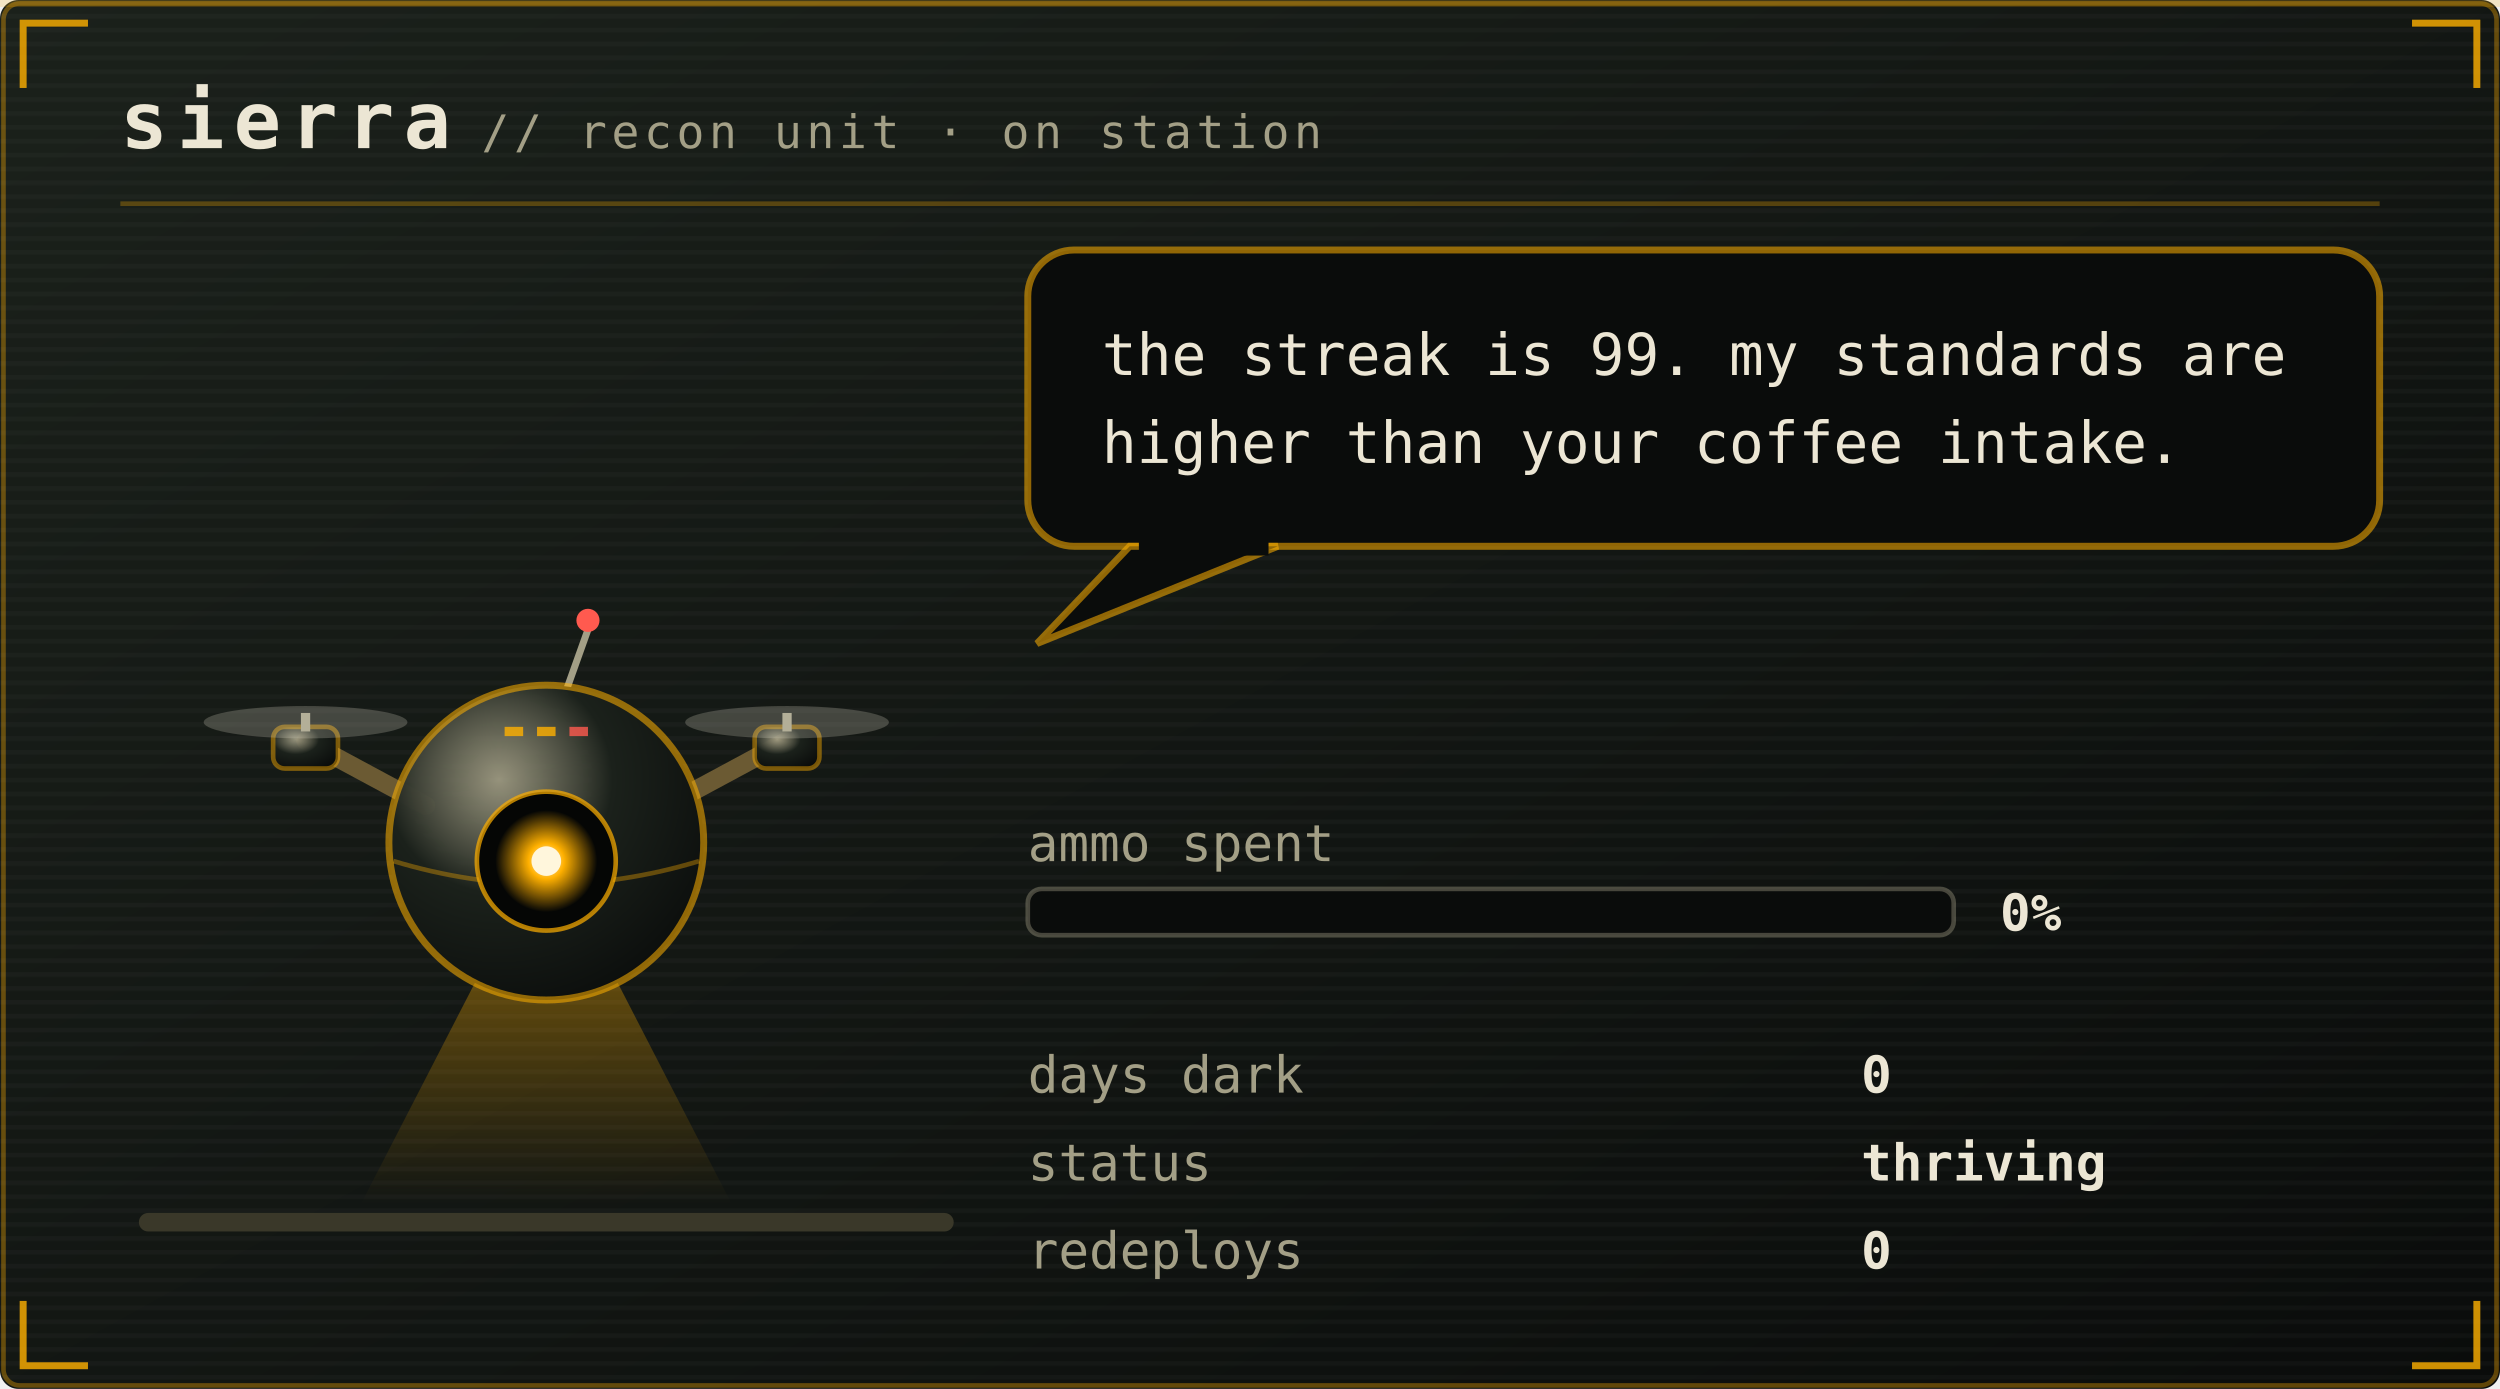
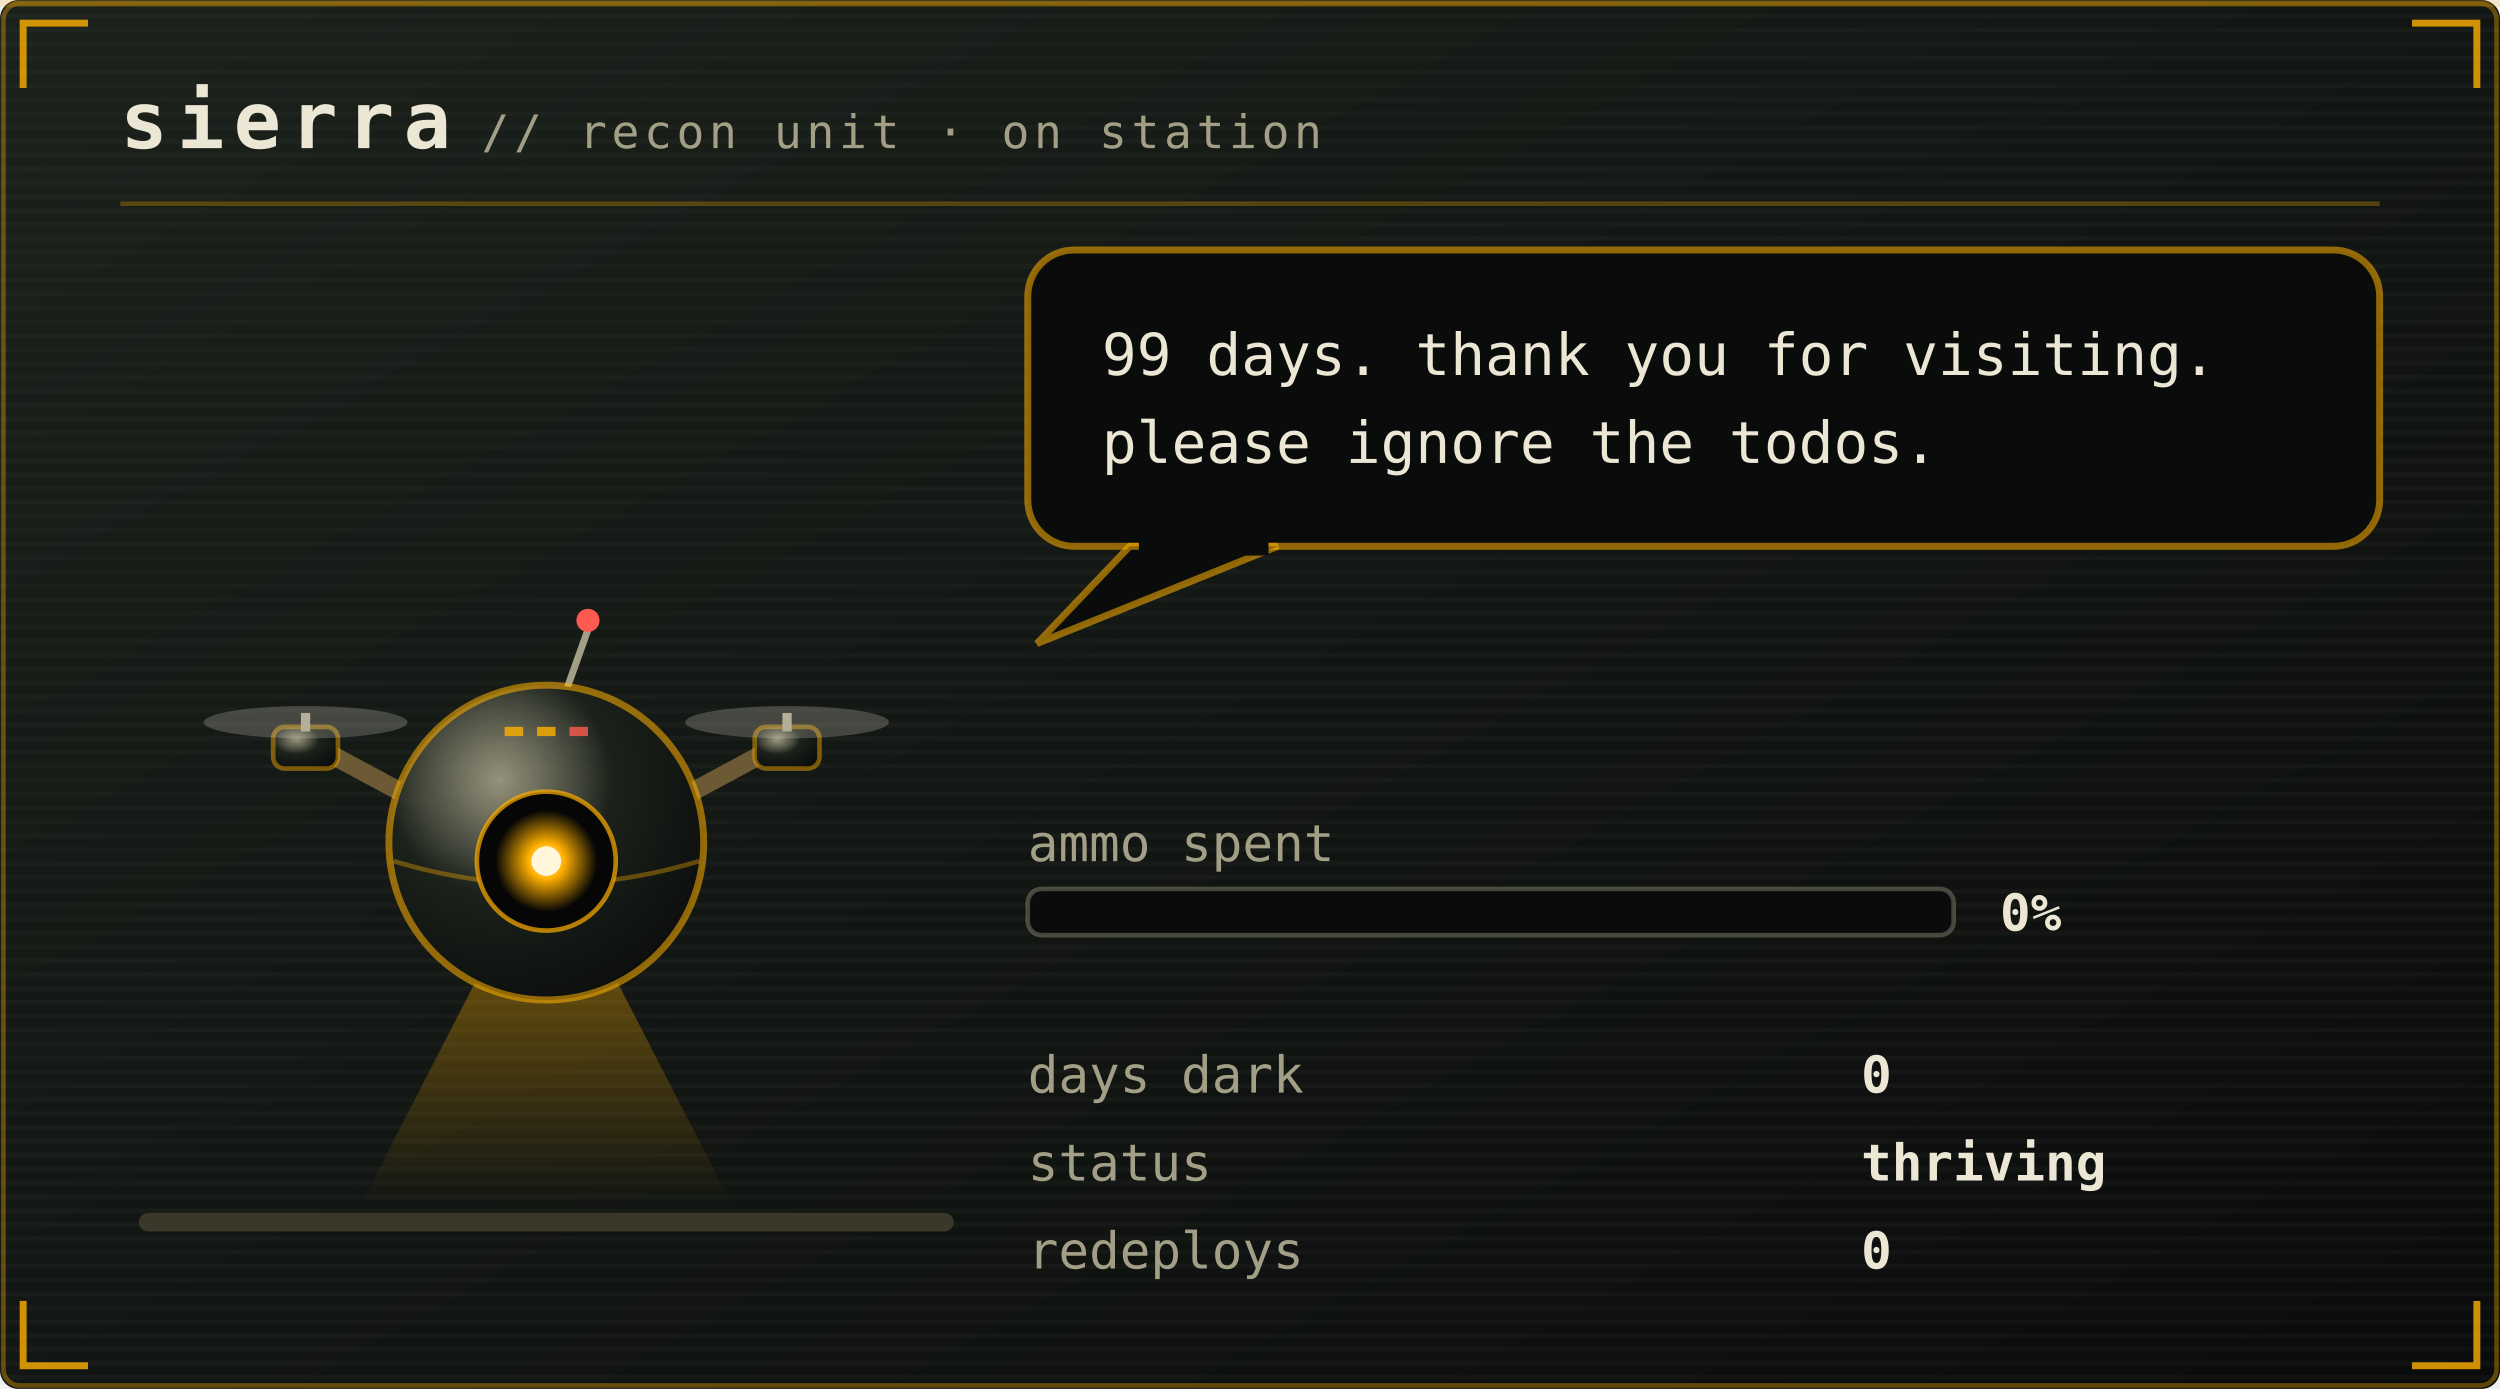
<svg xmlns="http://www.w3.org/2000/svg" viewBox="0 0 540 300" width="540" height="300" role="img" aria-labelledby="pett petd">
  <defs>
    <linearGradient id="petbg" x1="0" y1="0" x2="1" y2="1">
      <stop offset="0" stop-color="#1b211b" />
      <stop offset="1" stop-color="#0a0c0b" />
    </linearGradient>
  </defs>
  <style>
    .mono{font-family:ui-monospace,SFMono-Regular,Menlo,Consolas,"DejaVu Sans Mono",monospace}
    .brand{font-size:17px;font-weight:700;letter-spacing:2px;fill:#ece6d4}
    .sub{font-size:10px;letter-spacing:1px;fill:#a39f86}
    .say{font-size:12.5px;fill:#ece6d4}
    .stat{font-size:11px;fill:#a39f86}
    .val{font-size:11px;fill:#ece6d4;font-weight:700}
    .call{font-size:16px;font-weight:700;letter-spacing:2.5px;fill:#ffb000}
    .callsub{font-size:9px;letter-spacing:0.8px;fill:#a39f86}
    .who{font-weight:700;fill:#ffb000}
    .lid{opacity:0;animation:blink 5.4s steps(1) infinite}
    .bubble{animation:breathe 3.2s ease-in-out infinite}
    .meter{animation:meterpulse 2.6s ease-in-out infinite}
    
    .spark{animation:twinkle 1.9s ease-in-out infinite}
    
    
    .plea{animation:bob 2.1s ease-in-out infinite}
    .beat{animation:beat 2.1s ease-in-out infinite}
    @keyframes bob{0%,100%{transform:translateY(0)}50%{transform:translateY(-5px)}}
    @keyframes beat{0%,100%{opacity:1}50%{opacity:.25}}
    @keyframes blink{0%,93%{opacity:0}94%,97%{opacity:1}98%,100%{opacity:0}}
    @keyframes breathe{0%,100%{opacity:1}50%{opacity:.86}}
    @keyframes meterpulse{0%,100%{opacity:1}50%{opacity:.6}}
    @keyframes tear{0%,100%{opacity:0;transform:translateX(0)}12%{opacity:.55;transform:translateX(-4px)}18%{opacity:0}61%{opacity:.4;transform:translateX(5px)}67%{opacity:0}}
    @keyframes desat{0%,100%{filter:saturate(.35)}50%{filter:saturate(0) contrast(1.25)}}
    @keyframes twinkle{0%,100%{opacity:.25}50%{opacity:1}}
    @keyframes flash{0%{opacity:.8}100%{opacity:0}}
    @keyframes spin{to{transform:rotate(360deg)}}
</style>
  <rect width="540" height="300" rx="4" fill="url(#petbg)" />
  <rect x="0.75" y="0.75" width="538.5" height="298.5" rx="3.5" fill="none" stroke="#ffb000" stroke-opacity="0.35" />
  <defs>
    <pattern id="petscan" width="4" height="3" patternUnits="userSpaceOnUse">
      <rect width="4" height="1" fill="#ffffff" opacity="0.025" />
    </pattern>
  </defs>
  <rect width="540" height="300" rx="4" fill="url(#petscan)" />
  <rect x="0" y="0" width="540" height="1.5" fill="#ffb000" opacity="0.18">
    <animate attributeName="y" values="0;300;300" keyTimes="0;0.6;1" dur="7s" repeatCount="indefinite" />
  </rect>
  <path d="M5 19V5H19M521 5H535V19M535 281V295H521M19 295H5V281" fill="none" stroke="#ffb000" stroke-width="1.5" stroke-opacity="0.8" />
  <text class="mono brand" x="26" y="32">sierra</text>
  <text class="mono sub" x="104" y="32">// recon unit · on station</text>
  <line x1="26" y1="44" x2="514" y2="44" stroke="#ffb000" stroke-opacity="0.28" />
  <rect x="30" y="262" width="176" height="4" rx="2" fill="#3a3829" />
  <g transform="translate(46 116)">
    <g>
      <g>
        <g>
          <animateTransform attributeName="transform" type="translate" values="0 0; 0 -7; 0 0" keyTimes="0;0.5;1" dur="1.5s" repeatCount="indefinite" calcMode="spline" keySplines="0.4 0 0.2 1; 0.4 0 0.2 1" additive="sum" />
          <defs>
            <radialGradient id="drHull" cx="0.35" cy="0.3" r="0.8">
              <stop offset="0" stop-color="#a39f86" stop-opacity="0.9" />
              <stop offset="0.45" stop-color="#1b211b" />
              <stop offset="1" stop-color="#0a0c0b" />
            </radialGradient>
            <radialGradient id="drLens" cx="0.5" cy="0.5" r="0.5">
              <stop offset="0" stop-color="#fff6dc" />
              <stop offset="0.35" stop-color="#ffb000" />
              <stop offset="1" stop-color="#ffb000" stop-opacity="0" />
            </radialGradient>
            <linearGradient id="drBeam" x1="0" y1="0" x2="0" y2="1">
              <stop offset="0" stop-color="#ffb000" stop-opacity="0.45" />
              <stop offset="1" stop-color="#ffb000" stop-opacity="0" />
            </linearGradient>
          </defs>
          <g opacity="1">
            <polygon points="66,78 78,78 112,144 32,144" fill="url(#drBeam)">
              <animateTransform attributeName="transform" type="rotate" values="-16 72 76;16 72 76;-16 72 76" dur="4.5s" repeatCount="indefinite" calcMode="spline" keySplines="0.45 0 0.55 1;0.45 0 0.55 1" />
            </polygon>
          </g>
          <path d="M46 58 L20 44 M98 58 L124 44" stroke="#6b5a33" stroke-width="4" stroke-linecap="round" />
          <rect x="13" y="41" width="14" height="9" rx="2.5" fill="url(#drHull)" stroke="#ffb000" stroke-opacity="0.45" />
          <rect x="19" y="38" width="2" height="4" fill="#a39f86" />
          <ellipse cx="20" cy="40" rx="22" ry="3.5" fill="#ece6d4" opacity="0.22">
            <animate attributeName="rx" values="22;9;22" dur="0.18s" repeatCount="indefinite" />
          </ellipse>
          <rect x="117" y="41" width="14" height="9" rx="2.5" fill="url(#drHull)" stroke="#ffb000" stroke-opacity="0.45" />
          <rect x="123" y="38" width="2" height="4" fill="#a39f86" />
          <ellipse cx="124" cy="40" rx="22" ry="3.5" fill="#ece6d4" opacity="0.22">
            <animate attributeName="rx" values="22;9;22" dur="0.18s" repeatCount="indefinite" />
          </ellipse>
          <line x1="76" y1="34" x2="81" y2="20" stroke="#a39f86" stroke-width="1.5" />
          <circle cx="81" cy="18" r="2.5" fill="#ff5a4f">
            <animate attributeName="opacity" values="1;0.1;1" dur="1.4s" repeatCount="indefinite" />
          </circle>
          <circle cx="72" cy="66" r="34" fill="url(#drHull)" stroke="#ffb000" stroke-opacity="0.55" stroke-width="1.5" />
          <path d="M39 70 Q72 80 105 70" stroke="#ffb000" stroke-opacity="0.35" fill="none" />
          <circle cx="72" cy="70" r="15" fill="#050605" stroke="#ffb000" stroke-opacity="0.7" />
          <circle cx="72" cy="70" r="11" fill="url(#drLens)">
            <animate attributeName="opacity" values="1;0.55;1" dur="2.6s" repeatCount="indefinite" />
          </circle>
          <circle cx="72" cy="70" r="3.2" fill="#fff6dc" />
          <rect class="lid" x="57" y="55" width="30" height="30" rx="15" fill="#0a0c0b" />
          <rect x="63" y="41" width="4" height="2" fill="#ffb000" opacity="0.8" />
          <rect x="70" y="41" width="4" height="2" fill="#ffb000" opacity="0.8" />
          <rect x="77" y="41" width="4" height="2" fill="#ff5a4f" opacity="0.8" />
        </g>
      </g>
    </g>
  </g>
  <g class="bubble">
    <rect x="222" y="54" width="292" height="64" rx="10" fill="#0a0c0b" stroke="#ffb000" stroke-opacity="0.55" stroke-width="1.5" />
    <path d="M244 118 L224 139 L276 118 Z" fill="#0a0c0b" stroke="#ffb000" stroke-opacity="0.55" stroke-width="1.5" />
    <rect x="246" y="116" width="28" height="4" fill="#0a0c0b" />
-     <text class="mono say" x="238" y="81">the streak is 99. my standards are</text>
-     <text class="mono say" x="238" y="100">higher than your coffee intake.</text>
+     <text class="mono say" x="238" y="81">99 days. thank you for visiting.</text>
+     <text class="mono say" x="238" y="100">please ignore the todos.</text>
  </g>
  <text class="mono stat" x="222" y="186">ammo spent</text>
  <rect x="222" y="192" width="200" height="10" rx="3" fill="#0a0c0b" stroke="#a39f86" stroke-opacity="0.4" />
  <text class="mono val" x="432" y="201">0%</text>
  <text class="mono stat" x="222" y="236">days dark</text>
  <text class="mono val" x="402" y="236">0</text>
  <text class="mono stat" x="222" y="255">status</text>
  <text class="mono val" x="402" y="255">thriving</text>
  <text class="mono stat" x="222" y="274">redeploys</text>
  <text class="mono val" x="402" y="274">0</text>
</svg>
